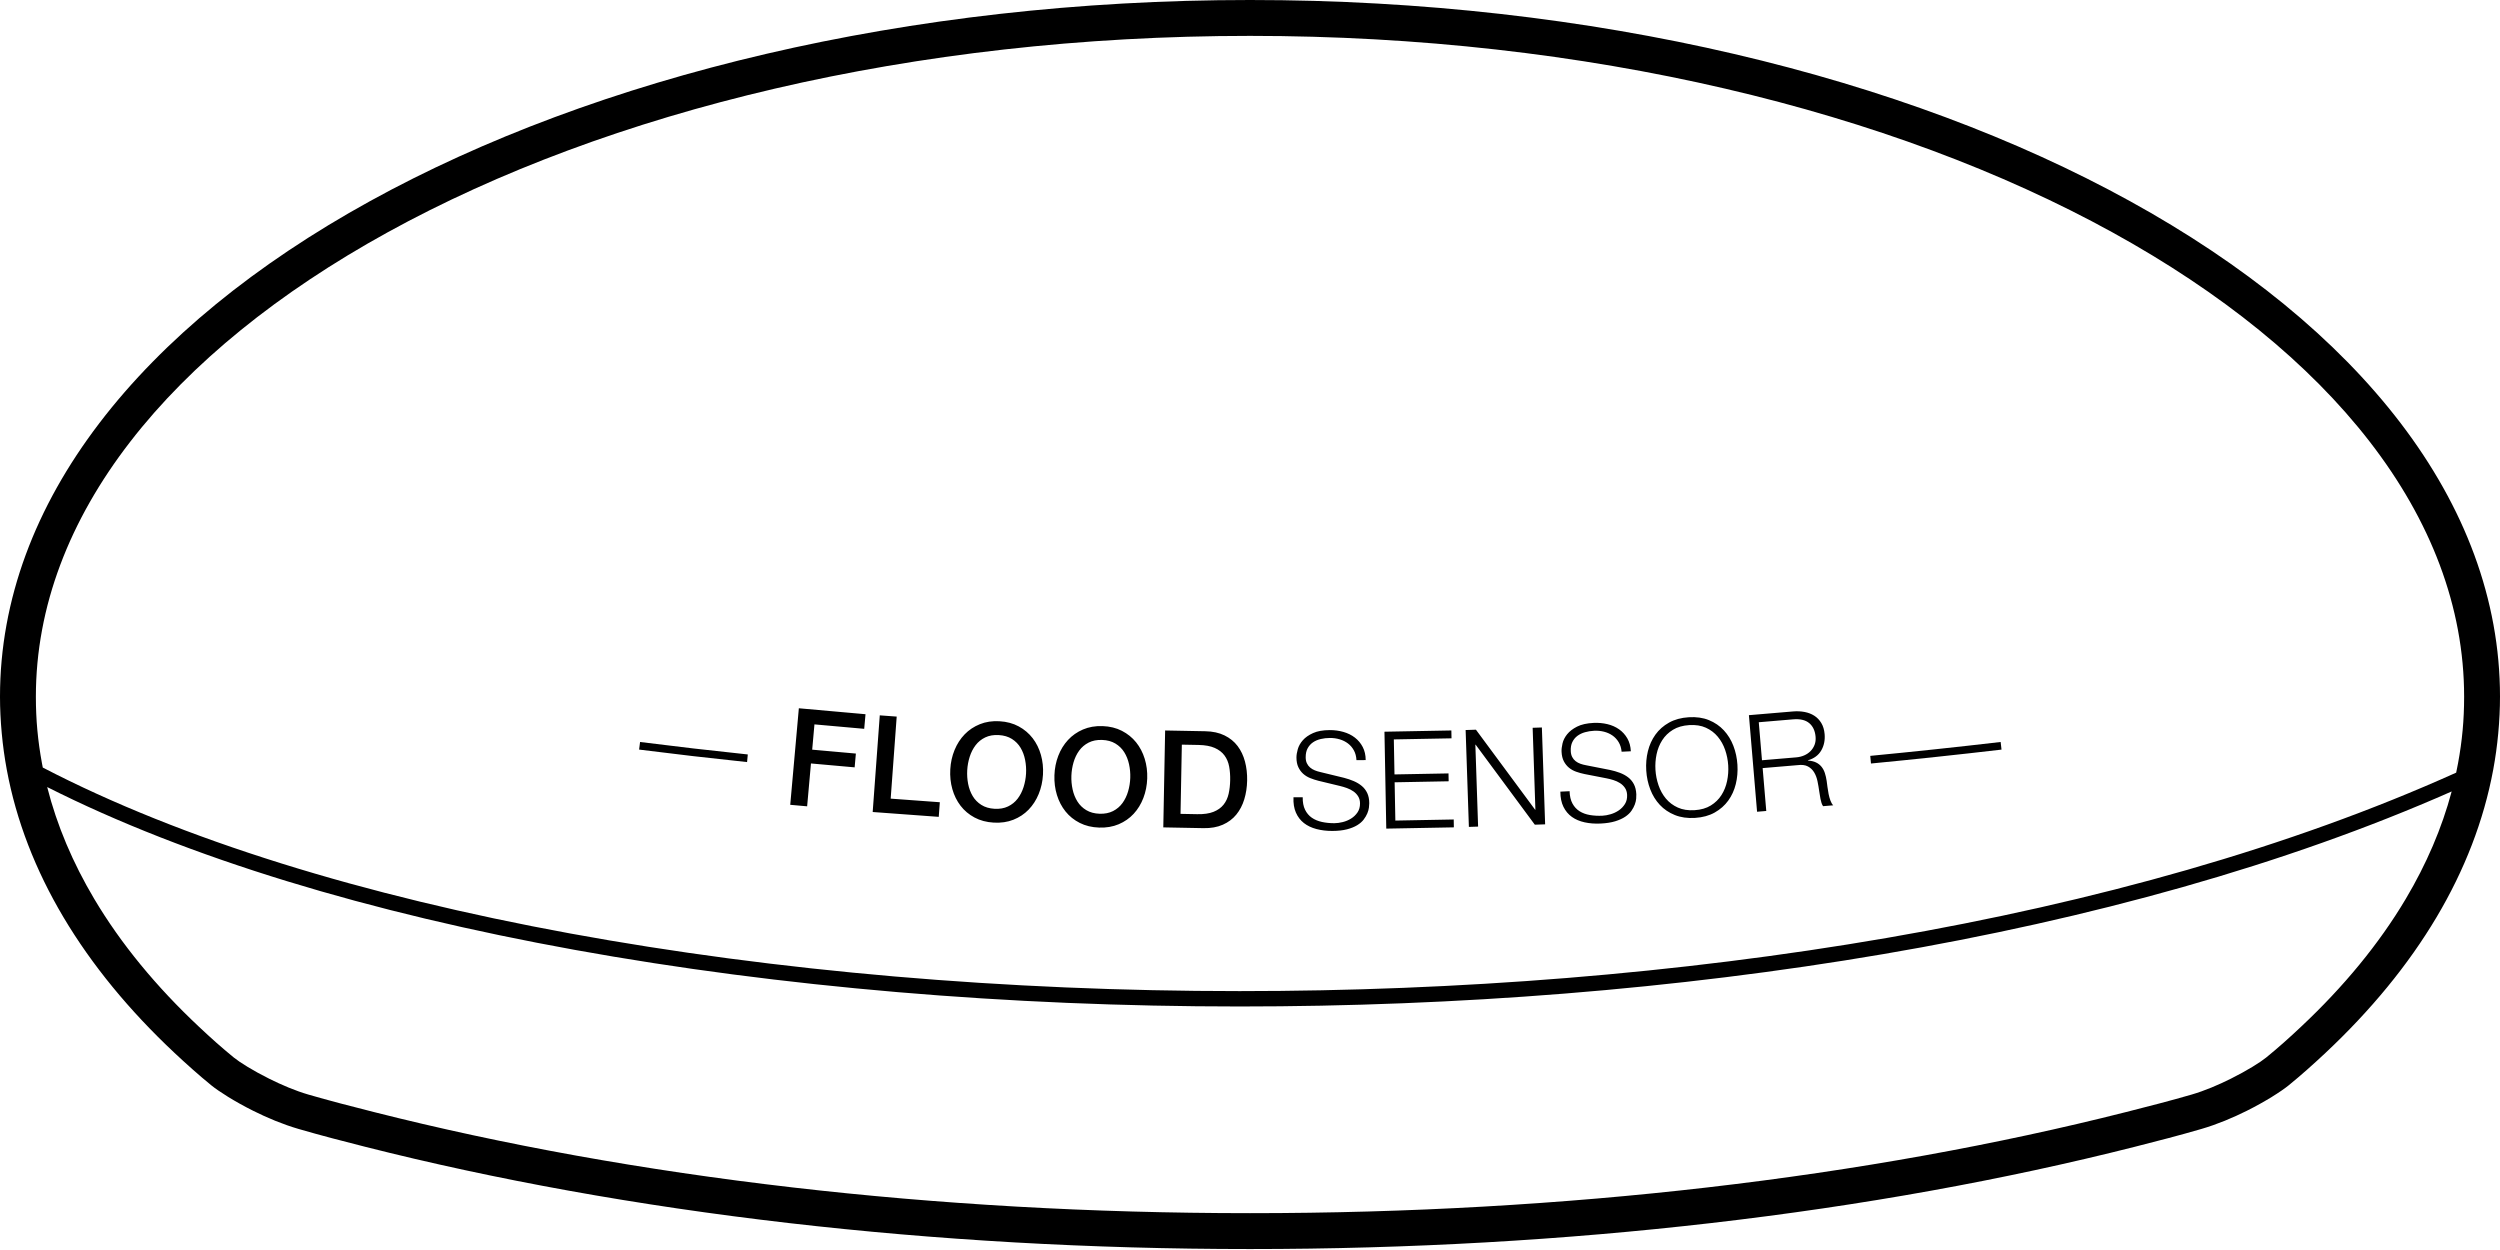
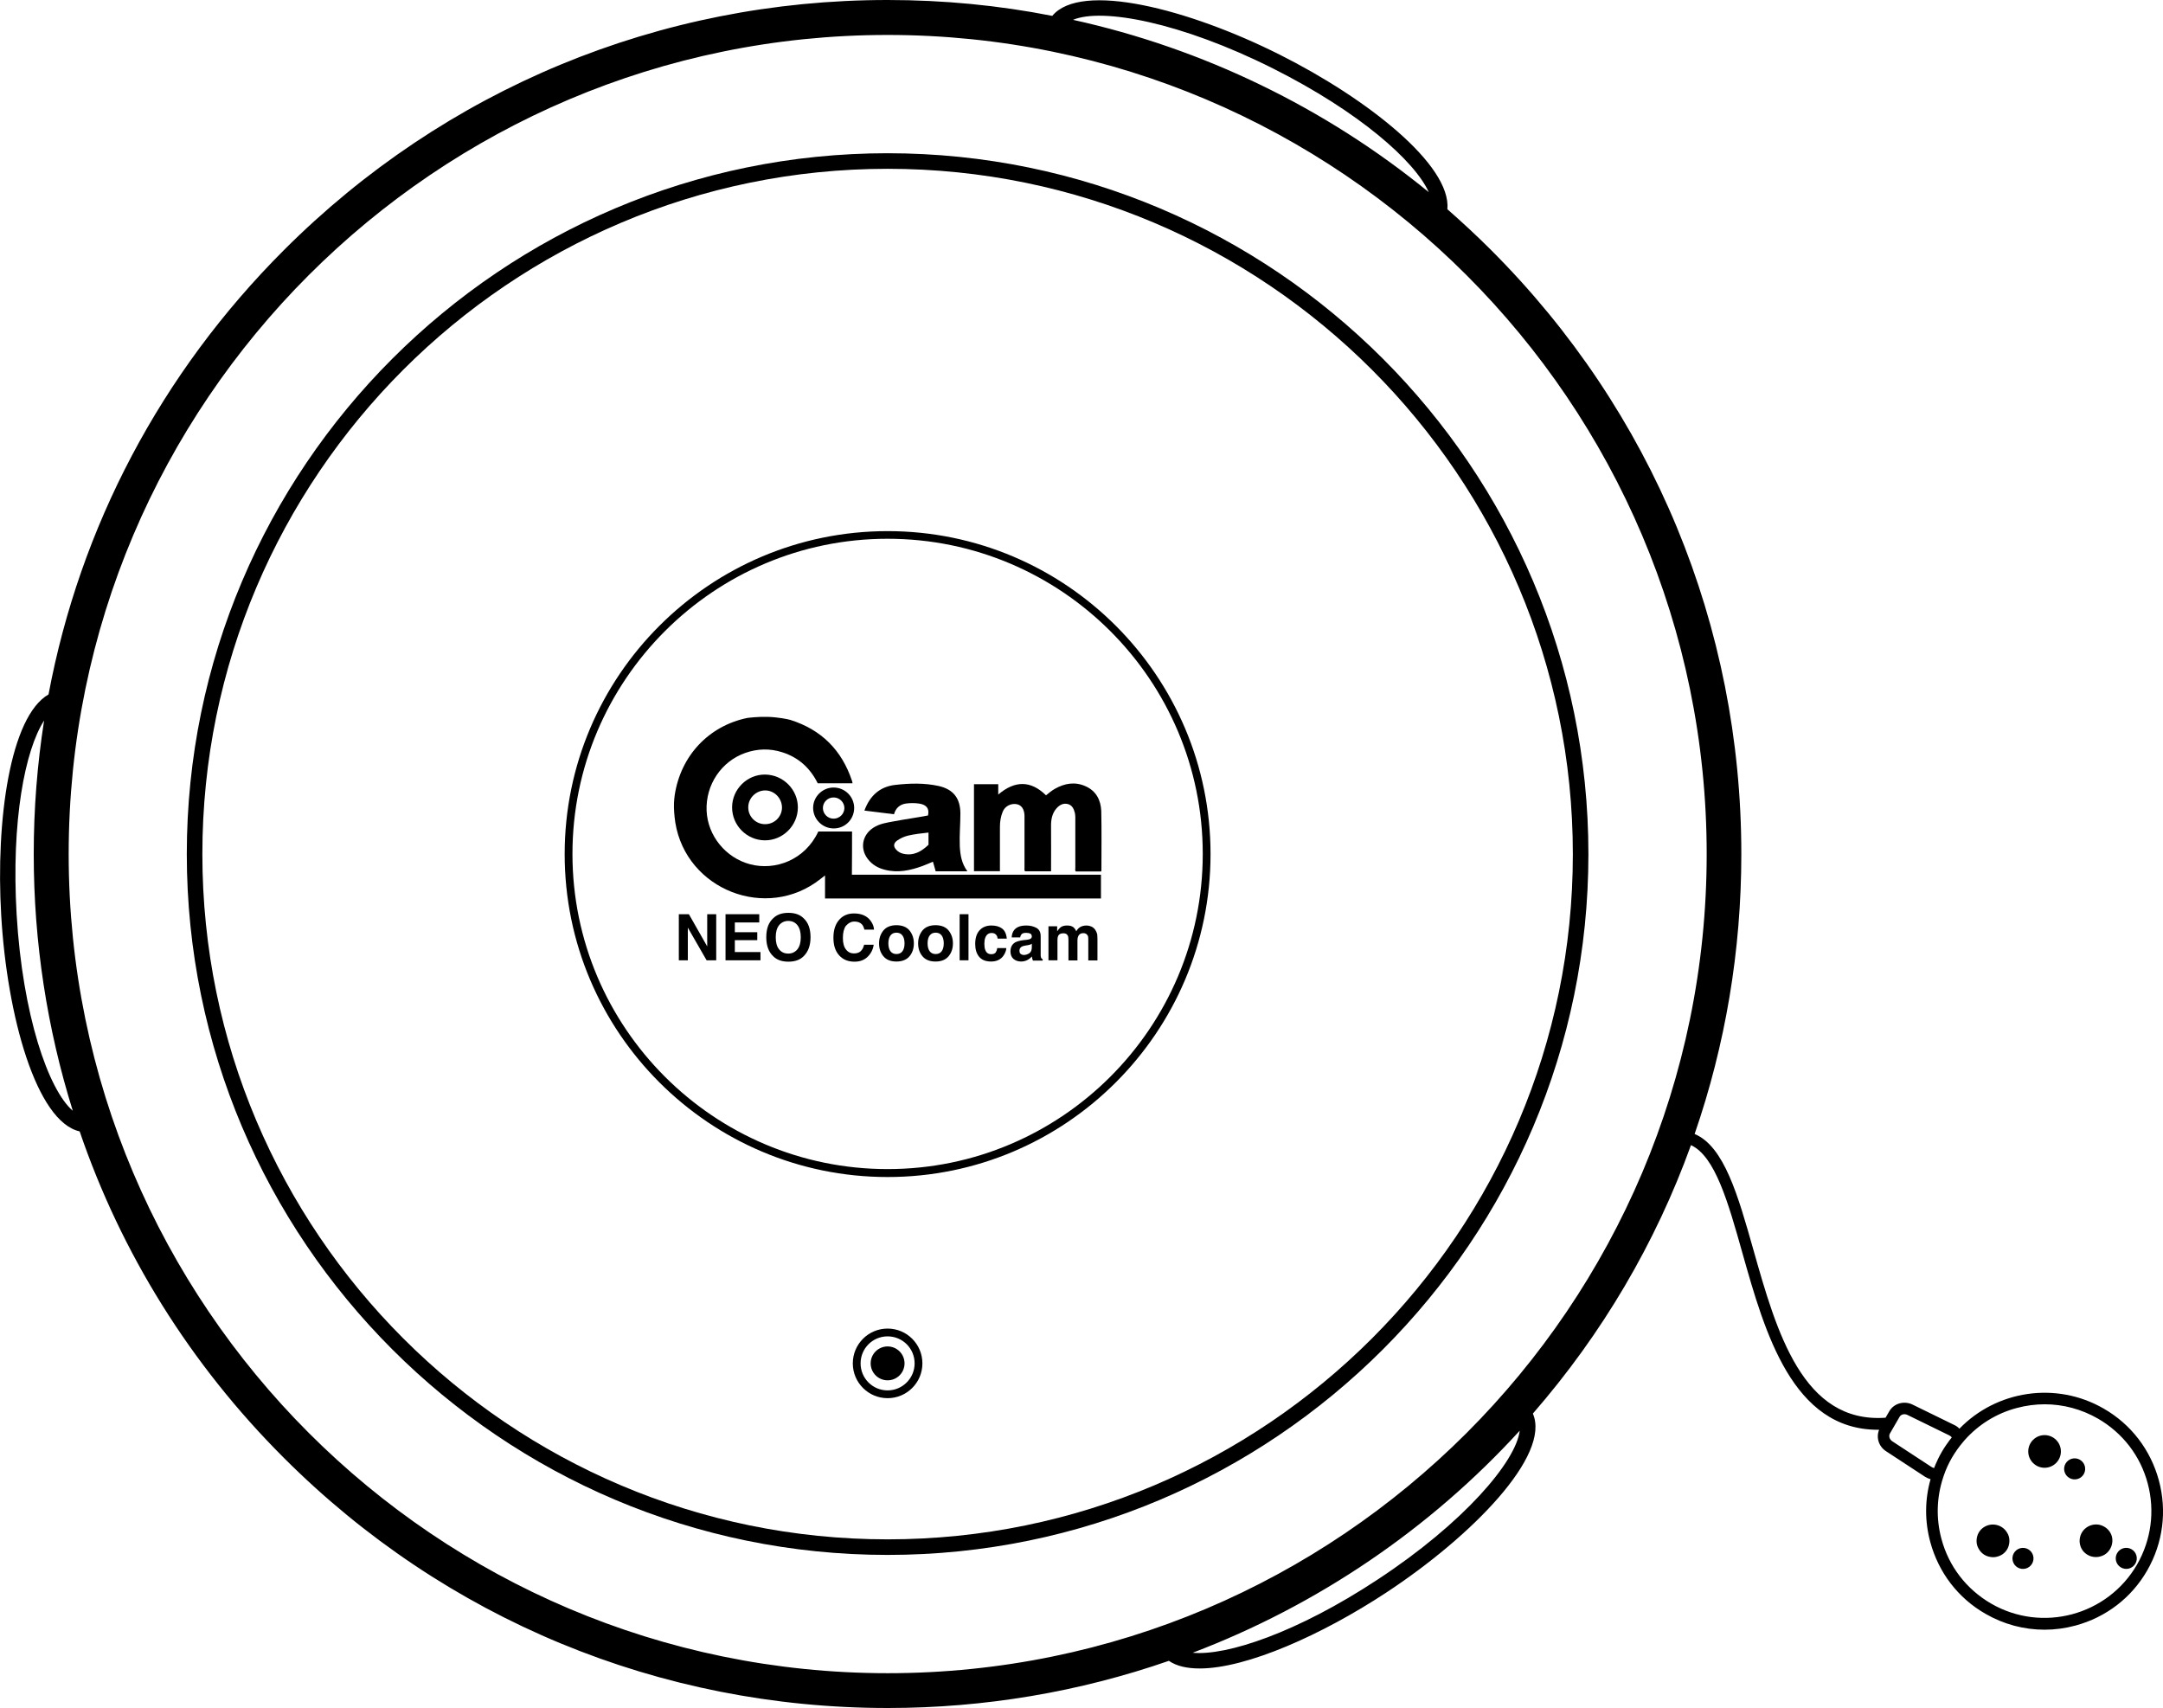
- <svg xmlns="http://www.w3.org/2000/svg" version="1.1" id="Layer_1" x="0px" y="0px" width="1382.687px" height="690.816px" viewBox="0 0 1382.687 690.816" enable-background="new 0 0 1382.687 690.816" xml:space="preserve">
-   <path d="M691.343,690.816c-88.45,0-174.025-5.015-254.996-14.365c-83.718-9.667-162.442-23.973-234.268-42.166  c-5.845-1.48-11.856-3.018-18.635-4.813c-5.888-1.559-11.968-3.231-18.408-5.106c-8.647-2.518-17.325-6.182-24.922-9.971  c-10.312-5.142-19.113-10.769-23.243-14.129c-3.501-2.848-6.982-5.829-10.441-8.895c-3.642-3.228-6.891-6.208-9.899-9.029  c-25.057-23.509-45.752-48.659-61.466-75.109C19.623,481.238,8.99,453.958,3.753,425.706c-1.226-6.613-2.158-13.327-2.785-20.137  C0.325,398.602,0,391.849,0,385.322c0-107.558,78.241-204.441,204.739-274.13C329.443,42.492,501.497,0,691.343,0  s361.901,42.492,486.605,111.193c126.498,69.689,204.739,166.572,204.739,274.13c0,6.526-0.325,13.279-0.968,20.247  c-0.628,6.809-1.559,13.523-2.785,20.137c-5.238,28.251-15.87,55.532-31.312,81.525c-15.714,26.45-36.41,51.6-61.466,75.109  c-3.008,2.822-6.257,5.801-9.899,9.029c-3.459,3.066-6.94,6.047-10.441,8.895c-4.13,3.36-12.932,8.988-23.243,14.129  c-7.597,3.788-16.275,7.453-24.922,9.971c-6.44,1.875-12.52,3.547-18.408,5.106c-6.78,1.795-12.79,3.333-18.635,4.813  c-71.826,18.193-150.549,32.499-234.268,42.166C865.369,685.801,779.794,690.816,691.343,690.816 M26.096,435.3  c5.382,21.212,14.159,41.889,26.021,61.855c14.751,24.829,34.274,48.527,57.979,70.768c3.307,3.103,6.49,6.033,9.433,8.642  c3.127,2.772,6.386,5.558,9.821,8.353c3.176,2.584,10.498,7.188,19.6,11.726c6.843,3.412,14.428,6.646,21.589,8.731  c5.544,1.614,11.592,3.269,17.943,4.951c5.461,1.446,11.805,3.066,18.403,4.736c71.017,17.988,148.881,32.136,231.71,41.701  c80.099,9.25,164.912,14.21,252.748,14.21c87.836,0,172.649-4.961,252.748-14.21c82.829-9.565,160.692-23.713,231.71-41.701  c6.598-1.671,12.942-3.291,18.403-4.736c6.351-1.682,12.399-3.337,17.943-4.951c7.161-2.085,14.746-5.318,21.589-8.731  c9.102-4.539,16.424-9.142,19.6-11.726c3.435-2.794,6.694-5.581,9.821-8.353c2.943-2.609,6.126-5.539,9.433-8.642  c23.705-22.241,43.228-45.939,57.979-70.768c11.408-19.203,19.963-39.063,25.388-59.424  c-184.111,81.331-430.776,118.93-670.36,118.93C429.529,556.661,181.344,513.703,26.096,435.3z M23.208,422.141  c0.147,0.791,0.298,1.581,0.454,2.37c153.555,79.84,403.582,123.646,661.937,123.646c241.121,0,489.288-38.173,672.847-120.82  c0.367-1.729,0.712-3.46,1.034-5.196c1.136-6.124,1.989-12.245,2.552-18.354c0.539-5.853,0.813-12.008,0.813-18.464  c0-99.77-74.301-190.588-194.43-256.768C1046.493,61.387,877.835,19.843,691.343,19.843S336.194,61.387,214.272,128.555  c-120.129,66.18-194.43,156.998-194.43,256.768c0,6.457,0.273,12.611,0.813,18.464C21.219,409.896,22.072,416.016,23.208,422.141z" />
-   <path d="M1034.394,418.054c23.954-2.301,47.992-4.863,72.112-7.686l0.482,4.218c-24.15,2.827-48.216,5.392-72.198,7.696  L1034.394,418.054z M354.004,410.375c19.792,2.504,39.652,4.802,59.579,6.895l-0.396,4.219c-19.97-2.098-39.875-4.401-59.715-6.911  L354.004,410.375z" />
-   <path d="M967.28,395.543l24.464-2.065c2.194-0.185,4.3-0.087,6.316,0.295c2.017,0.382,3.807,1.073,5.374,2.071  c1.566,0.998,2.86,2.345,3.883,4.042c1.022,1.697,1.634,3.742,1.837,6.136c0.286,3.391-0.338,6.408-1.873,9.049  c-1.535,2.641-3.994,4.456-7.376,5.445l0.013,0.149c1.767,0.102,3.252,0.442,4.456,1.018c1.204,0.577,2.212,1.358,3.023,2.344  c0.812,0.986,1.437,2.152,1.877,3.496c0.44,1.345,0.777,2.81,1.012,4.398c0.126,0.894,0.268,1.987,0.427,3.279  s0.369,2.593,0.631,3.902c0.261,1.309,0.604,2.536,1.026,3.681c0.423,1.145,0.937,2.018,1.54,2.62l-5.611,0.474  c-0.341-0.474-0.63-1.064-0.865-1.773c-0.235-0.708-0.423-1.446-0.563-2.213c-0.14-0.767-0.267-1.522-0.38-2.266  c-0.113-0.744-0.218-1.388-0.314-1.933c-0.26-1.887-0.581-3.756-0.963-5.607c-0.382-1.851-0.997-3.482-1.845-4.893  c-0.847-1.41-1.994-2.506-3.442-3.288c-1.447-0.782-3.364-1.022-5.749-0.72l-19.302,1.629l2.002,23.715l-5.088,0.43L967.28,395.543z   M974.508,420.475l19.003-1.604c1.546-0.13,2.997-0.492,4.354-1.083c1.357-0.592,2.521-1.381,3.492-2.367  c0.972-0.986,1.715-2.142,2.232-3.466c0.516-1.324,0.705-2.809,0.565-4.455c-0.278-3.292-1.444-5.805-3.499-7.541  c-2.055-1.735-5.028-2.438-8.918-2.11l-19.002,1.604L974.508,420.475z M910.499,426.148c-0.233-3.696,0.071-7.251,0.91-10.664  c0.839-3.413,2.227-6.471,4.163-9.176c1.936-2.705,4.443-4.918,7.519-6.641c3.076-1.723,6.713-2.716,10.909-2.979  c4.196-0.264,7.916,0.267,11.159,1.593c3.243,1.326,5.994,3.209,8.254,5.65c2.26,2.441,4.019,5.302,5.278,8.583  c1.259,3.281,2.005,6.77,2.237,10.466c0.232,3.697-0.071,7.251-0.91,10.664c-0.839,3.413-2.227,6.459-4.165,9.139  c-1.938,2.679-4.433,4.879-7.484,6.601c-3.052,1.721-6.675,2.714-10.871,2.977c-4.196,0.264-7.928-0.267-11.196-1.591  c-3.268-1.324-6.031-3.194-8.289-5.61c-2.258-2.416-4.017-5.264-5.276-8.545C911.477,433.334,910.731,429.845,910.499,426.148z   M915.594,425.828c0.182,2.898,0.749,5.733,1.701,8.507c0.952,2.774,2.309,5.221,4.072,7.342c1.763,2.121,3.961,3.776,6.593,4.965  c2.632,1.189,5.722,1.672,9.269,1.449c3.547-0.223,6.539-1.088,8.977-2.595c2.438-1.507,4.399-3.423,5.883-5.748  c1.484-2.325,2.524-4.923,3.121-7.794c0.597-2.871,0.805-5.755,0.622-8.653c-0.185-2.947-0.753-5.795-1.703-8.544  c-0.95-2.749-2.307-5.184-4.07-7.305c-1.763-2.121-3.948-3.777-6.556-4.967c-2.608-1.191-5.685-1.674-9.231-1.451  c-3.547,0.223-6.552,1.088-9.014,2.597c-2.463,1.509-4.437,3.426-5.92,5.751c-1.484,2.325-2.525,4.91-3.124,7.756  C915.616,419.984,915.409,422.881,915.594,425.828z M868.095,437.597c0.083,2.752,0.619,5.031,1.608,6.838  c0.99,1.806,2.298,3.221,3.926,4.245c1.628,1.023,3.528,1.721,5.701,2.092c2.173,0.371,4.484,0.497,6.933,0.379  c1.4-0.068,2.915-0.341,4.546-0.821c1.63-0.48,3.137-1.191,4.519-2.135c1.383-0.944,2.516-2.126,3.399-3.547  c0.884-1.421,1.278-3.106,1.184-5.056c-0.073-1.5-0.473-2.784-1.201-3.851c-0.728-1.068-1.648-1.95-2.759-2.648  c-1.111-0.698-2.328-1.253-3.651-1.665c-1.323-0.412-2.617-0.738-3.881-0.978l-12.065-2.349c-1.569-0.325-3.106-0.752-4.61-1.281  c-1.504-0.529-2.83-1.267-3.978-2.214c-1.148-0.947-2.094-2.129-2.839-3.546c-0.745-1.417-1.168-3.176-1.269-5.276  c-0.063-1.3,0.114-2.837,0.529-4.611c0.416-1.774,1.273-3.469,2.573-5.085c1.3-1.616,3.124-3.02,5.472-4.211  c2.348-1.191,5.397-1.876,9.146-2.057c2.649-0.128,5.191,0.1,7.625,0.684c2.434,0.584,4.584,1.532,6.451,2.845  c1.867,1.313,3.389,2.981,4.564,5.004c1.175,2.023,1.829,4.409,1.961,7.159l-5.099,0.246c-0.199-2.045-0.748-3.81-1.646-5.295  c-0.899-1.485-2.035-2.708-3.409-3.669c-1.374-0.961-2.937-1.662-4.687-2.104c-1.75-0.442-3.575-0.616-5.475-0.525  c-1.75,0.085-3.428,0.354-5.035,0.807c-1.607,0.453-3.003,1.122-4.188,2.006c-1.185,0.884-2.12,2.019-2.805,3.405  c-0.685,1.386-0.979,3.079-0.882,5.079c0.06,1.25,0.325,2.327,0.795,3.231c0.47,0.905,1.095,1.663,1.876,2.277  c0.781,0.614,1.669,1.097,2.663,1.45c0.994,0.353,2.047,0.628,3.159,0.825l13.204,2.595c1.924,0.408,3.741,0.935,5.45,1.578  c1.71,0.644,3.228,1.473,4.555,2.486c1.327,1.013,2.39,2.277,3.19,3.792c0.8,1.515,1.253,3.372,1.359,5.572  c0.029,0.6,0.005,1.403-0.072,2.409c-0.077,1.006-0.325,2.083-0.746,3.231c-0.421,1.148-1.041,2.318-1.86,3.51  c-0.819,1.192-1.969,2.288-3.449,3.286c-1.48,0.999-3.331,1.84-5.553,2.523c-2.222,0.684-4.908,1.101-8.057,1.253  c-3.15,0.152-6.092-0.069-8.827-0.664c-2.735-0.595-5.088-1.596-7.06-3.004c-1.972-1.408-3.528-3.262-4.666-5.562  c-1.138-2.3-1.712-5.104-1.721-8.411L868.095,437.597z M810.601,403.764l5.703-0.191l32.737,44.273l0.15-0.005l-1.522-45.322  l5.103-0.171l1.799,53.576l-5.703,0.192l-32.737-44.274l-0.15,0.005l1.522,45.322l-5.103,0.171L810.601,403.764z M765.706,404.691  l37.007-0.694l0.082,4.354l-31.903,0.598l0.363,19.367l29.876-0.56l0.082,4.354l-29.876,0.56l0.397,21.169l32.278-0.605l0.082,4.354  l-37.382,0.701L765.706,404.691z M720.496,440.941c-0.04,2.753,0.394,5.054,1.302,6.902c0.908,1.848,2.152,3.32,3.733,4.416  c1.581,1.095,3.448,1.876,5.602,2.344c2.154,0.467,4.457,0.696,6.91,0.687c1.402-0.005,2.928-0.211,4.578-0.618  c1.65-0.407,3.187-1.05,4.61-1.932c1.423-0.881,2.608-2.012,3.553-3.392c0.946-1.38,1.415-3.046,1.407-4.998  c-0.006-1.502-0.348-2.802-1.028-3.9c-0.68-1.099-1.559-2.021-2.638-2.768c-1.079-0.746-2.27-1.355-3.573-1.826  c-1.303-0.47-2.581-0.854-3.833-1.149l-11.949-2.883c-1.553-0.395-3.069-0.889-4.548-1.484c-1.479-0.595-2.771-1.391-3.875-2.388  c-1.105-0.997-1.998-2.22-2.679-3.669c-0.681-1.449-1.026-3.224-1.033-5.327c-0.005-1.301,0.24-2.829,0.733-4.583  c0.494-1.754,1.426-3.409,2.797-4.966c1.371-1.557,3.255-2.878,5.654-3.963c2.398-1.085,5.475-1.634,9.228-1.649  c2.653-0.01,5.182,0.331,7.587,1.023c2.405,0.692,4.511,1.735,6.318,3.129c1.807,1.395,3.253,3.128,4.337,5.202  c1.084,2.073,1.631,4.486,1.641,7.239l-5.105,0.019c-0.108-2.052-0.578-3.839-1.409-5.363c-0.832-1.523-1.913-2.796-3.243-3.817  c-1.33-1.021-2.86-1.791-4.589-2.31c-1.729-0.519-3.544-0.775-5.446-0.768c-1.752,0.007-3.441,0.201-5.065,0.582  c-1.625,0.382-3.049,0.988-4.273,1.818c-1.223,0.83-2.208,1.923-2.953,3.277c-0.746,1.354-1.115,3.033-1.107,5.035  c0.005,1.251,0.222,2.339,0.651,3.263c0.429,0.924,1.02,1.71,1.773,2.358c0.753,0.648,1.619,1.17,2.596,1.567  c0.977,0.397,2.017,0.718,3.12,0.964l13.076,3.179c1.904,0.493,3.696,1.1,5.375,1.819c1.679,0.719,3.159,1.615,4.44,2.686  c1.28,1.072,2.286,2.382,3.018,3.93c0.732,1.549,1.102,3.425,1.11,5.627c0.002,0.601-0.057,1.402-0.179,2.403  c-0.122,1.001-0.418,2.066-0.889,3.194c-0.471,1.128-1.143,2.269-2.014,3.424c-0.872,1.155-2.069,2.198-3.592,3.129  c-1.523,0.932-3.41,1.69-5.66,2.274c-2.25,0.584-4.952,0.882-8.105,0.894c-3.154,0.012-6.083-0.34-8.788-1.055  c-2.705-0.716-5.012-1.821-6.92-3.315c-1.908-1.494-3.379-3.416-4.414-5.764c-1.035-2.349-1.484-5.175-1.346-8.479L720.496,440.941z   M652.917,450.127l0.727-38.284l9.233,0.175c3.653,0.07,6.634,0.614,8.943,1.634c2.309,1.02,4.109,2.406,5.403,4.158  c1.293,1.752,2.156,3.796,2.587,6.132c0.431,2.336,0.621,4.855,0.57,7.558c-0.051,2.702-0.336,5.213-0.856,7.531  c-0.52,2.318-1.459,4.328-2.818,6.029c-1.359,1.701-3.211,3.018-5.557,3.95c-2.345,0.931-5.345,1.363-8.998,1.293L652.917,450.127z   M644.406,404.009l-1.017,53.597l22.219,0.422c4.104,0.078,7.67-0.555,10.699-1.899c3.029-1.345,5.518-3.212,7.466-5.603  c1.947-2.391,3.416-5.204,4.403-8.44c0.988-3.235,1.516-6.705,1.587-10.408c0.07-3.703-0.327-7.19-1.191-10.461  c-0.864-3.27-2.224-6.137-4.079-8.6c-1.856-2.463-4.271-4.424-7.248-5.882c-2.976-1.458-6.516-2.226-10.619-2.304L644.406,404.009z   M609.802,401.586c-4.002-0.137-7.617,0.49-10.845,1.882c-3.228,1.391-5.987,3.325-8.275,5.801  c-2.289,2.475-4.079,5.394-5.371,8.755c-1.292,3.361-2.004,6.943-2.134,10.745c-0.132,3.852,0.331,7.499,1.39,10.941  c1.059,3.442,2.645,6.476,4.758,9.103c2.113,2.627,4.733,4.732,7.859,6.317c3.125,1.584,6.69,2.446,10.691,2.583  c4.002,0.137,7.616-0.478,10.843-1.844c3.227-1.367,5.985-3.288,8.274-5.763c2.288-2.476,4.079-5.394,5.371-8.755  c1.293-3.361,2.004-6.968,2.137-10.82c0.13-3.801-0.333-7.424-1.392-10.865c-1.059-3.442-2.645-6.476-4.759-9.103  c-2.113-2.627-4.732-4.745-7.858-6.355C617.367,402.597,613.804,401.724,609.802,401.586z M609.539,409.24  c2.851,0.098,5.295,0.758,7.332,1.98c2.036,1.222,3.672,2.818,4.907,4.788c1.234,1.971,2.122,4.192,2.663,6.665  c0.541,2.472,0.768,4.984,0.68,7.536c-0.088,2.551-0.486,5.041-1.195,7.471c-0.71,2.43-1.747,4.585-3.114,6.467  c-1.367,1.881-3.108,3.362-5.223,4.441c-2.115,1.079-4.599,1.57-7.45,1.472c-2.851-0.098-5.295-0.758-7.332-1.98  c-2.036-1.222-3.672-2.818-4.906-4.788c-1.234-1.971-2.123-4.192-2.664-6.665c-0.541-2.473-0.768-4.984-0.68-7.536  c0.088-2.551,0.486-5.042,1.195-7.471c0.709-2.43,1.747-4.585,3.114-6.466c1.367-1.881,3.108-3.362,5.223-4.441  C604.205,409.633,606.688,409.142,609.539,409.24z M552.829,398.902c-3.997-0.23-7.626,0.312-10.886,1.629  c-3.26,1.316-6.062,3.185-8.407,5.607c-2.345,2.422-4.203,5.298-5.573,8.628c-1.37,3.33-2.164,6.895-2.383,10.692  c-0.222,3.848,0.157,7.504,1.135,10.97c0.979,3.466,2.494,6.536,4.546,9.211c2.052,2.675,4.622,4.841,7.71,6.498  c3.088,1.657,6.631,2.601,10.628,2.831c3.998,0.23,7.625-0.301,10.883-1.592c3.258-1.291,6.06-3.148,8.405-5.569  c2.345-2.422,4.203-5.298,5.573-8.628c1.37-3.33,2.166-6.919,2.388-10.767c0.219-3.797-0.161-7.429-1.14-10.895  c-0.978-3.466-2.494-6.536-4.545-9.211c-2.052-2.675-4.621-4.854-7.708-6.536C560.369,400.088,556.827,399.132,552.829,398.902z   M552.389,406.547c2.848,0.164,5.276,0.88,7.283,2.149c2.007,1.269,3.606,2.903,4.794,4.901c1.188,1.999,2.024,4.24,2.508,6.725  c0.484,2.484,0.652,5.001,0.505,7.549c-0.147,2.549-0.603,5.029-1.369,7.441c-0.766,2.413-1.854,4.544-3.264,6.392  c-1.41,1.849-3.185,3.289-5.325,4.318c-2.14,1.03-4.634,1.463-7.482,1.299c-2.848-0.164-5.276-0.881-7.284-2.15  c-2.008-1.268-3.606-2.902-4.794-4.901c-1.188-1.999-2.024-4.24-2.508-6.725c-0.484-2.484-0.652-5.001-0.505-7.549  c0.147-2.548,0.603-5.029,1.368-7.441c0.766-2.413,1.854-4.543,3.263-6.392c1.41-1.849,3.185-3.288,5.326-4.318  C547.047,406.816,549.541,406.383,552.389,406.547z M486.581,395.639l-3.921,53.463l36.54,2.68l0.593-8.087l-27.181-1.993  l3.328-45.376L486.581,395.639z M441.823,391.727l-4.764,53.394l9.348,0.834l2.115-23.706l24.155,2.155l0.681-7.628l-24.155-2.155  l1.248-13.984l27.52,2.455l0.721-8.077L441.823,391.727z" />
+ <svg xmlns="http://www.w3.org/2000/svg" version="1.1" id="Layer_1" x="0px" y="0px" viewBox="0 0 1417.3 1119.1" style="enable-background:new 0 0 1417.3 1119.1;" xml:space="preserve">
+   <g>
+     <path d="M581.6,100.4c-253.2,0-459.2,206-459.2,459.2s206,459.2,459.2,459.2s459.2-206,459.2-459.2S834.8,100.4,581.6,100.4z    M581.6,1008.6c-247.6,0-449-201.4-449-449c0-247.6,201.4-449,449-449c247.6,0,449,201.4,449,449   C1030.7,807.2,829.2,1008.6,581.6,1008.6z" />
+     <path d="M581.6,348c-116.6,0-211.6,94.9-211.6,211.6c0,116.7,94.9,211.6,211.6,211.6s211.6-94.9,211.6-211.6   C793.2,442.9,698.3,348,581.6,348z M581.6,766c-113.8,0-206.5-92.6-206.5-206.5c0-113.8,92.6-206.5,206.5-206.5   s206.5,92.6,206.5,206.5C788.1,673.4,695.5,766,581.6,766z" />
+     <circle cx="581.6" cy="893.3" r="11.1" />
+     <path d="M581.6,870.5c-12.6,0-22.8,10.2-22.8,22.8c0,12.6,10.2,22.8,22.8,22.8c12.6,0,22.8-10.2,22.8-22.8   C604.4,880.7,594.2,870.5,581.6,870.5z M581.6,911c-9.8,0-17.7-7.9-17.7-17.7c0-9.8,7.9-17.7,17.7-17.7c9.8,0,17.7,7.9,17.7,17.7   C599.3,903,591.4,911,581.6,911z" />
+     <path d="M1414.6,970c-5.4-20-18.2-36.8-36.2-47.1c-31.4-18.1-70.4-11.7-94.5,13.2c-0.9-1-2-1.8-3.3-2.4l-27.4-13.4   c-5.6-2.7-12.2-0.8-15.2,4.3l-2.5,4.3c-54.3,3.9-71.4-56.4-86.5-109.7c-10.2-36.1-19.3-68.1-38.6-76.2   c20.1-58.2,30.6-120,30.6-183.4c0-149.5-58.2-290-163.9-395.7c-9.3-9.3-18.9-18.2-28.7-26.8c2.6-29-52.5-72.5-109.9-101.3   c-59.7-30-130.3-48.1-149-25.4C654.5,3.5,618.3,0,581.6,0C432.2,0,291.7,58.2,186,163.9C105.4,244.5,52.4,345.3,31.8,455   C6.7,469.4-2.9,537.2,0.8,599.8c3.8,65.8,23,135.1,51.4,141.5C79.4,821,124.7,894,186,955.2c105.7,105.7,246.2,163.9,395.7,163.9   c63.7,0,125.7-10.6,184.2-30.9c5.1,3.5,12,5,20.2,5c30.7,0,80.1-22,122.2-49.7c56.4-37.1,108-90,96.1-117.3   c45.6-52.4,80.5-111.9,103.6-175.9c15.8,7.3,24.3,37.2,33.8,71c14.6,51.7,32.7,115.5,88.7,115.5c0.3,0,0.5,0,0.8,0   c-2.1,5-0.3,11,4.6,14.1l25.5,16.7c1.1,0.7,2.3,1.2,3.6,1.6c-3.8,13.3-3.9,27.4-0.2,41.1c5.4,20,18.2,36.8,36.2,47.1   c12,6.9,25.2,10.4,38.7,10.4c6.7,0,13.5-0.9,20.2-2.7c20-5.4,36.8-18.2,47.1-36.2C1417.3,1010.9,1420,990,1414.6,970z M834.2,44.9   c56.5,28.4,92.8,60.6,102,81C868.4,70.5,788.2,31.7,703.1,13C721.9,5,773.7,14.5,834.2,44.9z M10.9,599.2   c-3.6-61.3,5.5-107.8,18-127.1c-4.5,28.7-6.8,57.9-6.8,87.5c0,57.9,8.8,114.5,25.6,168.2C31.7,714,14.8,665.2,10.9,599.2z    M45,559.6C45,263.6,285.7,22.9,581.6,22.9c295.9,0,536.7,240.7,536.7,536.7s-240.7,536.7-536.7,536.7   C285.7,1096.2,45,855.5,45,559.6z M902.6,1035c-52.8,34.8-98.9,50-121.1,47.9c81.8-31.1,155.5-81.1,214.3-145.5   C993.3,957.7,959.2,997.8,902.6,1035z M1265.5,961.1l-25.5-16.7c-1.9-1.2-2.6-3.5-1.6-5.2l6.3-10.9c0.6-1.1,1.9-1.7,3.2-1.7   c0.7,0,1.4,0.2,2,0.5l27.4,13.4c0.6,0.3,1.2,0.8,1.6,1.3c-1.1,1.4-2.2,2.8-3.2,4.3c-0.2,0.2-0.3,0.5-0.5,0.7   c-1,1.4-1.9,2.9-2.8,4.4c0,0,0,0.1-0.1,0.1c0,0,0,0.1,0,0.1c-0.9,1.5-1.7,3.1-2.5,4.7c-0.1,0.2-0.2,0.5-0.3,0.7   c-0.8,1.7-1.6,3.4-2.2,5.1C1266.7,961.7,1266.1,961.5,1265.5,961.1z M1400.3,1025.1c-19.3,33.4-62.2,44.9-95.6,25.6   c-16.2-9.4-27.8-24.4-32.6-42.5c-3.6-13.4-3.1-27.2,1.1-40l0.5-1.5c1.4-4.1,3.2-8,5.3-11.6c2.1-3.6,4.5-7,7.3-10.3l1.1-1.3   c9-10.1,20.8-17.5,34.2-21c6-1.6,12.2-2.4,18.2-2.4c12.1,0,24.1,3.2,34.9,9.4c16.2,9.4,27.8,24.4,32.6,42.5   C1412.1,990,1409.6,1008.9,1400.3,1025.1z" />
+     <path d="M558.3,544.8c-7.5,0-14.8,0-22.1,0c-8.7,18.7-28.2,25.8-44.6,21.5c-16.1-4.2-27.9-18.7-28.6-35.1   c-0.7-17,9.7-32.4,25.4-37.9c8-2.8,16.1-3,24.2-0.4c10.7,3.4,18.3,10.4,23.2,20.3c7.7,0,15.2,0,22.8,0c-0.1-0.6-0.1-1.1-0.3-1.5   c-6.7-20.2-20.1-33.6-40.4-40c-1.7-0.5-8.1-1.8-14.8-2c-6.2-0.2-12.6,0.6-13.4,0.7c-25.3,5.2-43.7,24.8-47.6,50.6   c0,0.2-0.6,3.9-0.5,8c0.1,4.6,0.8,9.5,0.9,10c7.2,44.1,59.9,64.7,95,37c0.9-0.7,1.9-1.4,3.1-2.4c0,5.4,0,10.3,0,15.1   c60.4,0,120.6,0,180.8,0c0-5.2,0-10.3,0-15.6c-54.4,0-108.6,0-163.2,0C558.3,563.5,558.3,554.1,558.3,544.8z" />
+     <path d="M711.4,515.2c-7-3.2-13.8-2-20.3,1.7c-2.1,1.2-3.8,2.7-5.7,4.2c-10.1-9.9-20.5-9.7-31.3-0.5c0-2.7,0-4.7,0-6.8   c-5.3,0-10.5,0-15.9,0c0,19.2,0,38.1,0,57c5.7,0,11.3,0,17,0c0-1,0-1.9,0-2.7c0-8.8,0-17.5,0-26.3c0-3.4,0.5-6.7,1.8-9.9   c1.4-3.6,5.3-5.7,9.2-5c3.1,0.6,4.9,3.2,5.1,7.3c0,0.9,0,1.8,0,2.8c0,10.5,0,20.9,0,31.4c0,0.8-0.2,1.7,0.3,2.5   c5.7,0,11.3,0,17.1,0c0-9.9,0.1-19.5,0-29.2c-0.1-4.5,0.6-8.8,3.7-12.2c1.9-2.1,4.3-3.4,7.2-2.7c2.9,0.7,4,3.1,4.7,5.8   c0.2,1,0.3,2,0.3,3c0,11,0,22,0,33c0,0.8-0.3,1.7,0.3,2.4c5.5,0,11.1,0,16.6,0c0.1-0.3,0.2-0.5,0.2-0.8c0-12.9,0.2-25.9-0.1-38.8   C721.3,524.3,718.3,518.3,711.4,515.2z" />
+     <path d="M597.1,536.2c-3.7,0.6-7.4,1.2-11.1,1.9c-4.8,0.9-9.7,1.5-14,4.4c-7.1,4.8-8.6,13.5-3.4,20.3c2.9,3.8,6.8,6,11.3,7.1   c8.5,2.2,16.6,0.4,24.6-2.5c2.3-0.8,4.5-1.9,6.8-2.8c0.7,2.2,1.2,4.3,1.8,6.3c6.9,0,13.7,0,20.8,0c-3.8-5.1-4.7-10.7-5-16.5   c-0.3-7.2,0.4-14.3,0.4-21.5c-0.1-9.9-4.6-15.7-14.2-17.9c-9.5-2.1-19.1-1.8-28.7-0.7c-10,1.2-16.5,7.2-20,16.8   c6.5,0.8,13,1.6,19.4,2.4c1.1-4.1,3.9-6.4,7.7-7c2.9-0.4,5.9-0.4,8.7,0c4,0.6,7,2.5,5.9,7.8C604.5,535,600.8,535.6,597.1,536.2z    M608.4,553.5c-4.6,4.4-9.7,7.4-16.5,5.9c-1.8-0.4-3.5-1.3-4.7-2.7c-2-2.2-1.7-4.3,0.7-6c2.2-1.5,4.6-2.6,7.1-3.2   c4.3-1,8.8-1.5,13.4-2C608.4,548.3,608.4,550.8,608.4,553.5z" />
+     <path d="M479.7,529c0,11.8,9.6,21.5,21.4,21.6c11.8,0.1,21.6-9.6,21.7-21.4c0.1-11.8-9.6-21.6-21.5-21.7   C489.5,507.4,479.7,517.2,479.7,529z M512.4,529.2c-0.1,6.1-5.1,10.9-11.2,10.8c-6,0-11-5-10.9-11.1c0-6,5.1-11,11.1-11   C507.4,517.9,512.4,523,512.4,529.2z" />
+     <path d="M546,516c-7.3,0.1-13.3,6.2-13.2,13.5c0.1,7.3,6.1,13.3,13.5,13.3c7.5,0,13.4-6,13.4-13.5C559.6,521.8,553.5,515.9,546,516   z M546.2,536.4c-3.9,0-7-3.2-7-7c0-3.8,3.2-7,7.1-6.9c3.8,0,7,3.2,7,7C553.2,533.3,550.1,536.4,546.2,536.4z" />
+     <polygon points="463.4,620.1 451.4,599 444.8,599 444.8,629.2 450.7,629.2 450.7,607.8 463,629.2 469.3,629.2 469.3,599 463.4,599     " />
+     <polygon points="481.5,616 496.2,616 496.2,610.8 481.5,610.8 481.5,604.4 497.5,604.4 497.5,599 475.4,599 475.4,629.2    498.3,629.2 498.3,623.8 481.5,623.8  " />
+     <path d="M516.6,598.1c-4.3,0-7.6,1.2-9.9,3.5c-3.1,2.8-4.6,6.9-4.6,12.5c0,5.4,1.5,9.6,4.6,12.5c2.3,2.3,5.6,3.5,9.9,3.5   s7.6-1.2,9.9-3.5c3-2.9,4.6-7,4.6-12.5c0-5.5-1.5-9.7-4.6-12.5C524.2,599.3,520.9,598.1,516.6,598.1z M522.5,622   c-1.5,1.8-3.5,2.8-6,2.8c-2.5,0-4.5-0.9-6-2.8c-1.5-1.8-2.2-4.5-2.2-7.9c0-3.4,0.7-6,2.2-7.9c1.5-1.8,3.5-2.8,6-2.8   c2.5,0,4.5,0.9,6,2.8c1.5,1.9,2.2,4.5,2.2,7.9C524.7,617.5,524,620.1,522.5,622z" />
+     <path d="M559.9,603.8c2.2,0,3.9,0.7,5,2c0.6,0.7,1.1,1.8,1.5,3.3h6.3c-0.1-1.9-0.8-3.8-2.1-5.6c-2.3-3.3-6-5-11-5   c-3.8,0-6.9,1.2-9.3,3.7c-2.8,2.9-4.2,6.9-4.2,12.2c0,4.9,1.2,8.7,3.7,11.5c2.5,2.8,5.8,4.2,10.1,4.2c3.5,0,6.3-1,8.5-3.1   c2.2-2.1,3.6-4.7,4.1-8h-6.3c-0.4,1.6-0.9,2.7-1.6,3.5c-1.1,1.5-2.8,2.2-5,2.2c-2.1,0-3.9-0.8-5.2-2.5c-1.4-1.7-2.1-4.2-2.1-7.6   c0-3.4,0.6-6,1.9-7.9C555.9,604.8,557.7,603.8,559.9,603.8z" />
+     <path d="M587.4,606.2c-3.8,0-6.7,1.2-8.6,3.5c-1.9,2.4-2.8,5.2-2.8,8.4c0,3.3,0.9,6.1,2.8,8.4c1.9,2.3,4.7,3.5,8.6,3.5   c3.8,0,6.7-1.2,8.6-3.5c1.9-2.3,2.8-5.1,2.8-8.4c0-3.2-0.9-6-2.8-8.4C594.1,607.4,591.2,606.2,587.4,606.2z M591.3,623.3   c-0.9,1.2-2.2,1.8-3.9,1.8c-1.7,0-3-0.6-3.9-1.8c-0.9-1.2-1.4-2.9-1.4-5.2s0.5-4,1.4-5.2c0.9-1.2,2.2-1.8,3.9-1.8   c1.7,0,3,0.6,3.9,1.8c0.9,1.2,1.4,2.9,1.4,5.2S592.2,622.1,591.3,623.3z" />
+     <path d="M613,606.2c-3.8,0-6.7,1.2-8.6,3.5c-1.9,2.4-2.8,5.2-2.8,8.4c0,3.3,0.9,6.1,2.8,8.4c1.9,2.3,4.7,3.5,8.6,3.5   s6.7-1.2,8.6-3.5c1.9-2.3,2.8-5.1,2.8-8.4c0-3.2-0.9-6-2.8-8.4C619.7,607.4,616.9,606.2,613,606.2z M617,623.3   c-0.9,1.2-2.2,1.8-3.9,1.8c-1.7,0-3-0.6-3.9-1.8c-0.9-1.2-1.4-2.9-1.4-5.2s0.5-4,1.4-5.2c0.9-1.2,2.2-1.8,3.9-1.8   c1.7,0,3,0.6,3.9,1.8c0.9,1.2,1.4,2.9,1.4,5.2S617.9,622.1,617,623.3z" />
+     <rect x="628.8" y="599" width="5.8" height="30.2" />
+     <path d="M649.8,611.3c1.4,0,2.4,0.5,3.1,1.4c0.5,0.7,0.7,1.4,0.8,2.3h6c-0.3-3.2-1.4-5.4-3.2-6.7c-1.8-1.3-4.1-1.9-6.9-1.9   c-3.3,0-5.9,1.1-7.8,3.2c-1.9,2.1-2.8,5.1-2.8,8.9c0,3.4,0.8,6.2,2.5,8.3c1.7,2.1,4.3,3.2,7.9,3.2c3.6,0,6.3-1.3,8.1-3.8   c1.1-1.6,1.8-3.3,1.9-5h-6c-0.1,1.2-0.5,2.1-1,2.9c-0.6,0.7-1.5,1.1-2.9,1.1c-1.9,0-3.2-0.9-3.9-2.8c-0.4-1-0.6-2.3-0.6-3.9   c0-1.7,0.2-3.1,0.6-4.1C646.4,612.3,647.8,611.3,649.8,611.3z" />
+     <path d="M681.9,626.2c0-1,0-1.9,0-2.6v-10.2c0-2.7-1-4.5-2.9-5.5c-1.9-1-4.1-1.5-6.5-1.5c-3.8,0-6.4,1-8,3c-1,1.3-1.5,2.9-1.6,4.8   h5.6c0.1-0.9,0.4-1.5,0.8-2c0.6-0.7,1.6-1,3-1c1.2,0,2.2,0.2,2.8,0.5c0.6,0.3,1,1,1,1.9c0,0.8-0.4,1.3-1.3,1.7   c-0.5,0.2-1.2,0.4-2.3,0.5l-2,0.2c-2.3,0.3-4,0.8-5.2,1.4c-2.1,1.2-3.2,3.2-3.2,6c0,2.1,0.7,3.8,2,4.9s3,1.7,5,1.7   c1.6,0,3-0.4,4.3-1.1c1.1-0.6,2-1.4,2.8-2.2c0,0.5,0.1,1,0.2,1.4c0.1,0.4,0.2,0.8,0.4,1.3h6.4v-0.9c-0.4-0.2-0.7-0.4-0.9-0.7   C682.1,627.4,682,626.9,681.9,626.2z M676.1,620.6c0,2-0.6,3.3-1.7,4s-2.3,1.1-3.5,1.1c-0.8,0-1.5-0.2-2.1-0.7   c-0.6-0.4-0.8-1.2-0.8-2.2c0-1.1,0.5-1.9,1.4-2.5c0.5-0.3,1.4-0.6,2.7-0.8l1.3-0.2c0.7-0.1,1.2-0.3,1.6-0.4   c0.4-0.1,0.8-0.3,1.1-0.6V620.6z" />
+     <path d="M717.5,609c-0.8-1-1.6-1.6-2.6-2c-1-0.4-1.9-0.6-2.9-0.6c-1.5,0-2.8,0.3-4,0.9c-1.1,0.6-2.1,1.6-2.8,2.9   c-0.4-1.1-1.1-2-1.9-2.7c-1.1-0.8-2.4-1.1-4.1-1.1c-1.8,0-3.3,0.4-4.4,1.3c-0.6,0.5-1.3,1.3-2.1,2.5v-3.3h-5.7v22.3h5.9v-13.4   c0-1.2,0.2-2.1,0.5-2.7c0.6-1.1,1.7-1.6,3.4-1.6c1.4,0,2.4,0.5,2.9,1.6c0.3,0.6,0.4,1.6,0.4,2.9v13.3h5.9v-13.3   c0-1,0.2-1.9,0.5-2.6c0.6-1.3,1.7-2,3.3-2c1.4,0,2.3,0.5,2.9,1.6c0.3,0.5,0.4,1.2,0.4,2.1v14.2h6l0-14.1c0-1.4-0.1-2.5-0.2-3.3   C718.5,610.7,718.1,609.8,717.5,609z" />
+     <ellipse transform="matrix(0.5 -0.866 0.866 0.5 -187.6034 1717.156)" cx="1393.3" cy="1021" rx="6.9" ry="6.9" />
+     <path d="M1378.8,1000.3c-5.1-3-11.7-1.2-14.7,3.9c-1.4,2.5-1.8,5.4-1.1,8.1c0.7,2.8,2.5,5.1,5,6.5c1.7,1,3.5,1.4,5.4,1.4   c0.9,0,1.9-0.1,2.8-0.4c2.8-0.7,5.1-2.5,6.5-5c1.4-2.5,1.8-5.4,1.1-8.1C1383.1,1004.1,1381.3,1001.7,1378.8,1000.3z" />
+     <path d="M1339.7,940.3c-5.9,0-10.7,4.8-10.7,10.7s4.8,10.7,10.7,10.7s10.7-4.8,10.7-10.7S1345.6,940.3,1339.7,940.3z" />
+     <path d="M1300.5,1000.3c-2.5,1.4-4.3,3.7-5,6.5c-0.7,2.8-0.4,5.7,1.1,8.1c1.4,2.5,3.7,4.3,6.5,5c0.9,0.2,1.9,0.4,2.8,0.4   c1.9,0,3.7-0.5,5.4-1.4c2.5-1.4,4.3-3.7,5-6.5c0.7-2.8,0.4-5.7-1.1-8.1C1312.2,999.1,1305.6,997.4,1300.5,1000.3z" />
+     <ellipse transform="matrix(0.5 -0.866 0.866 0.5 -221.438 1658.549)" cx="1325.6" cy="1021" rx="6.9" ry="6.9" />
+     <ellipse transform="matrix(0.5 -0.866 0.866 0.5 -153.7766 1658.549)" cx="1359.5" cy="962.4" rx="6.9" ry="6.9" />
+   </g>
</svg>
